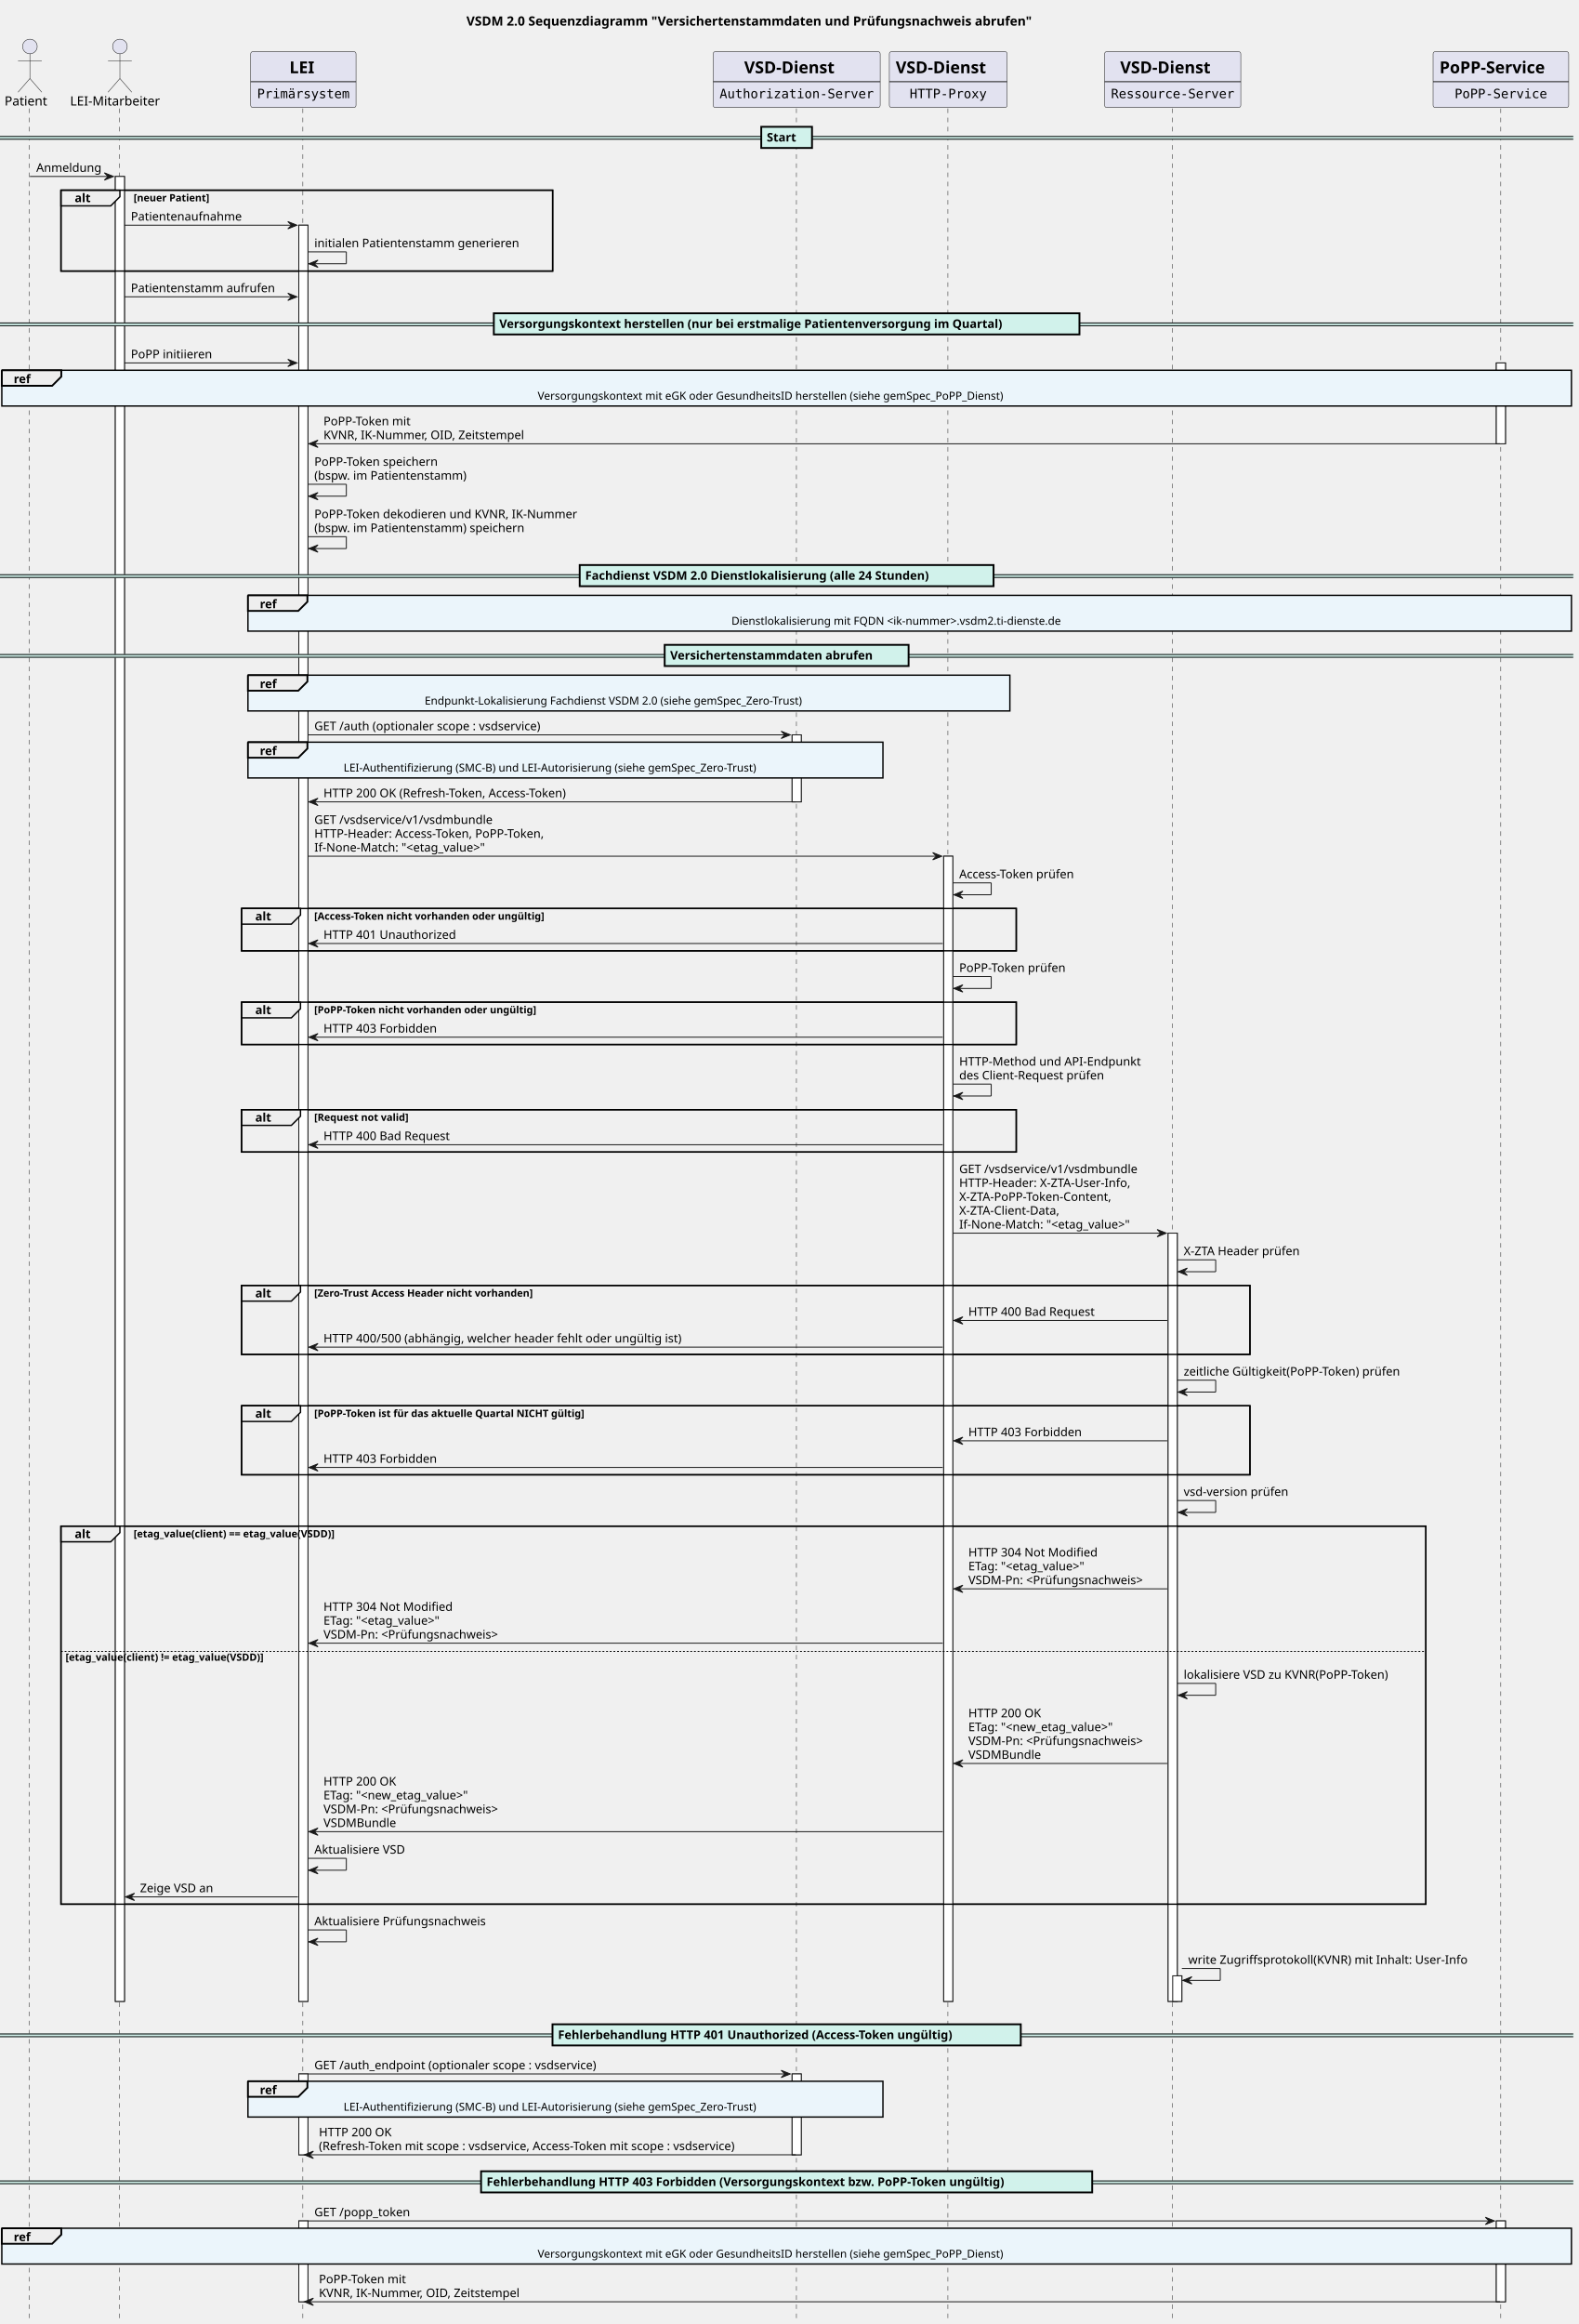
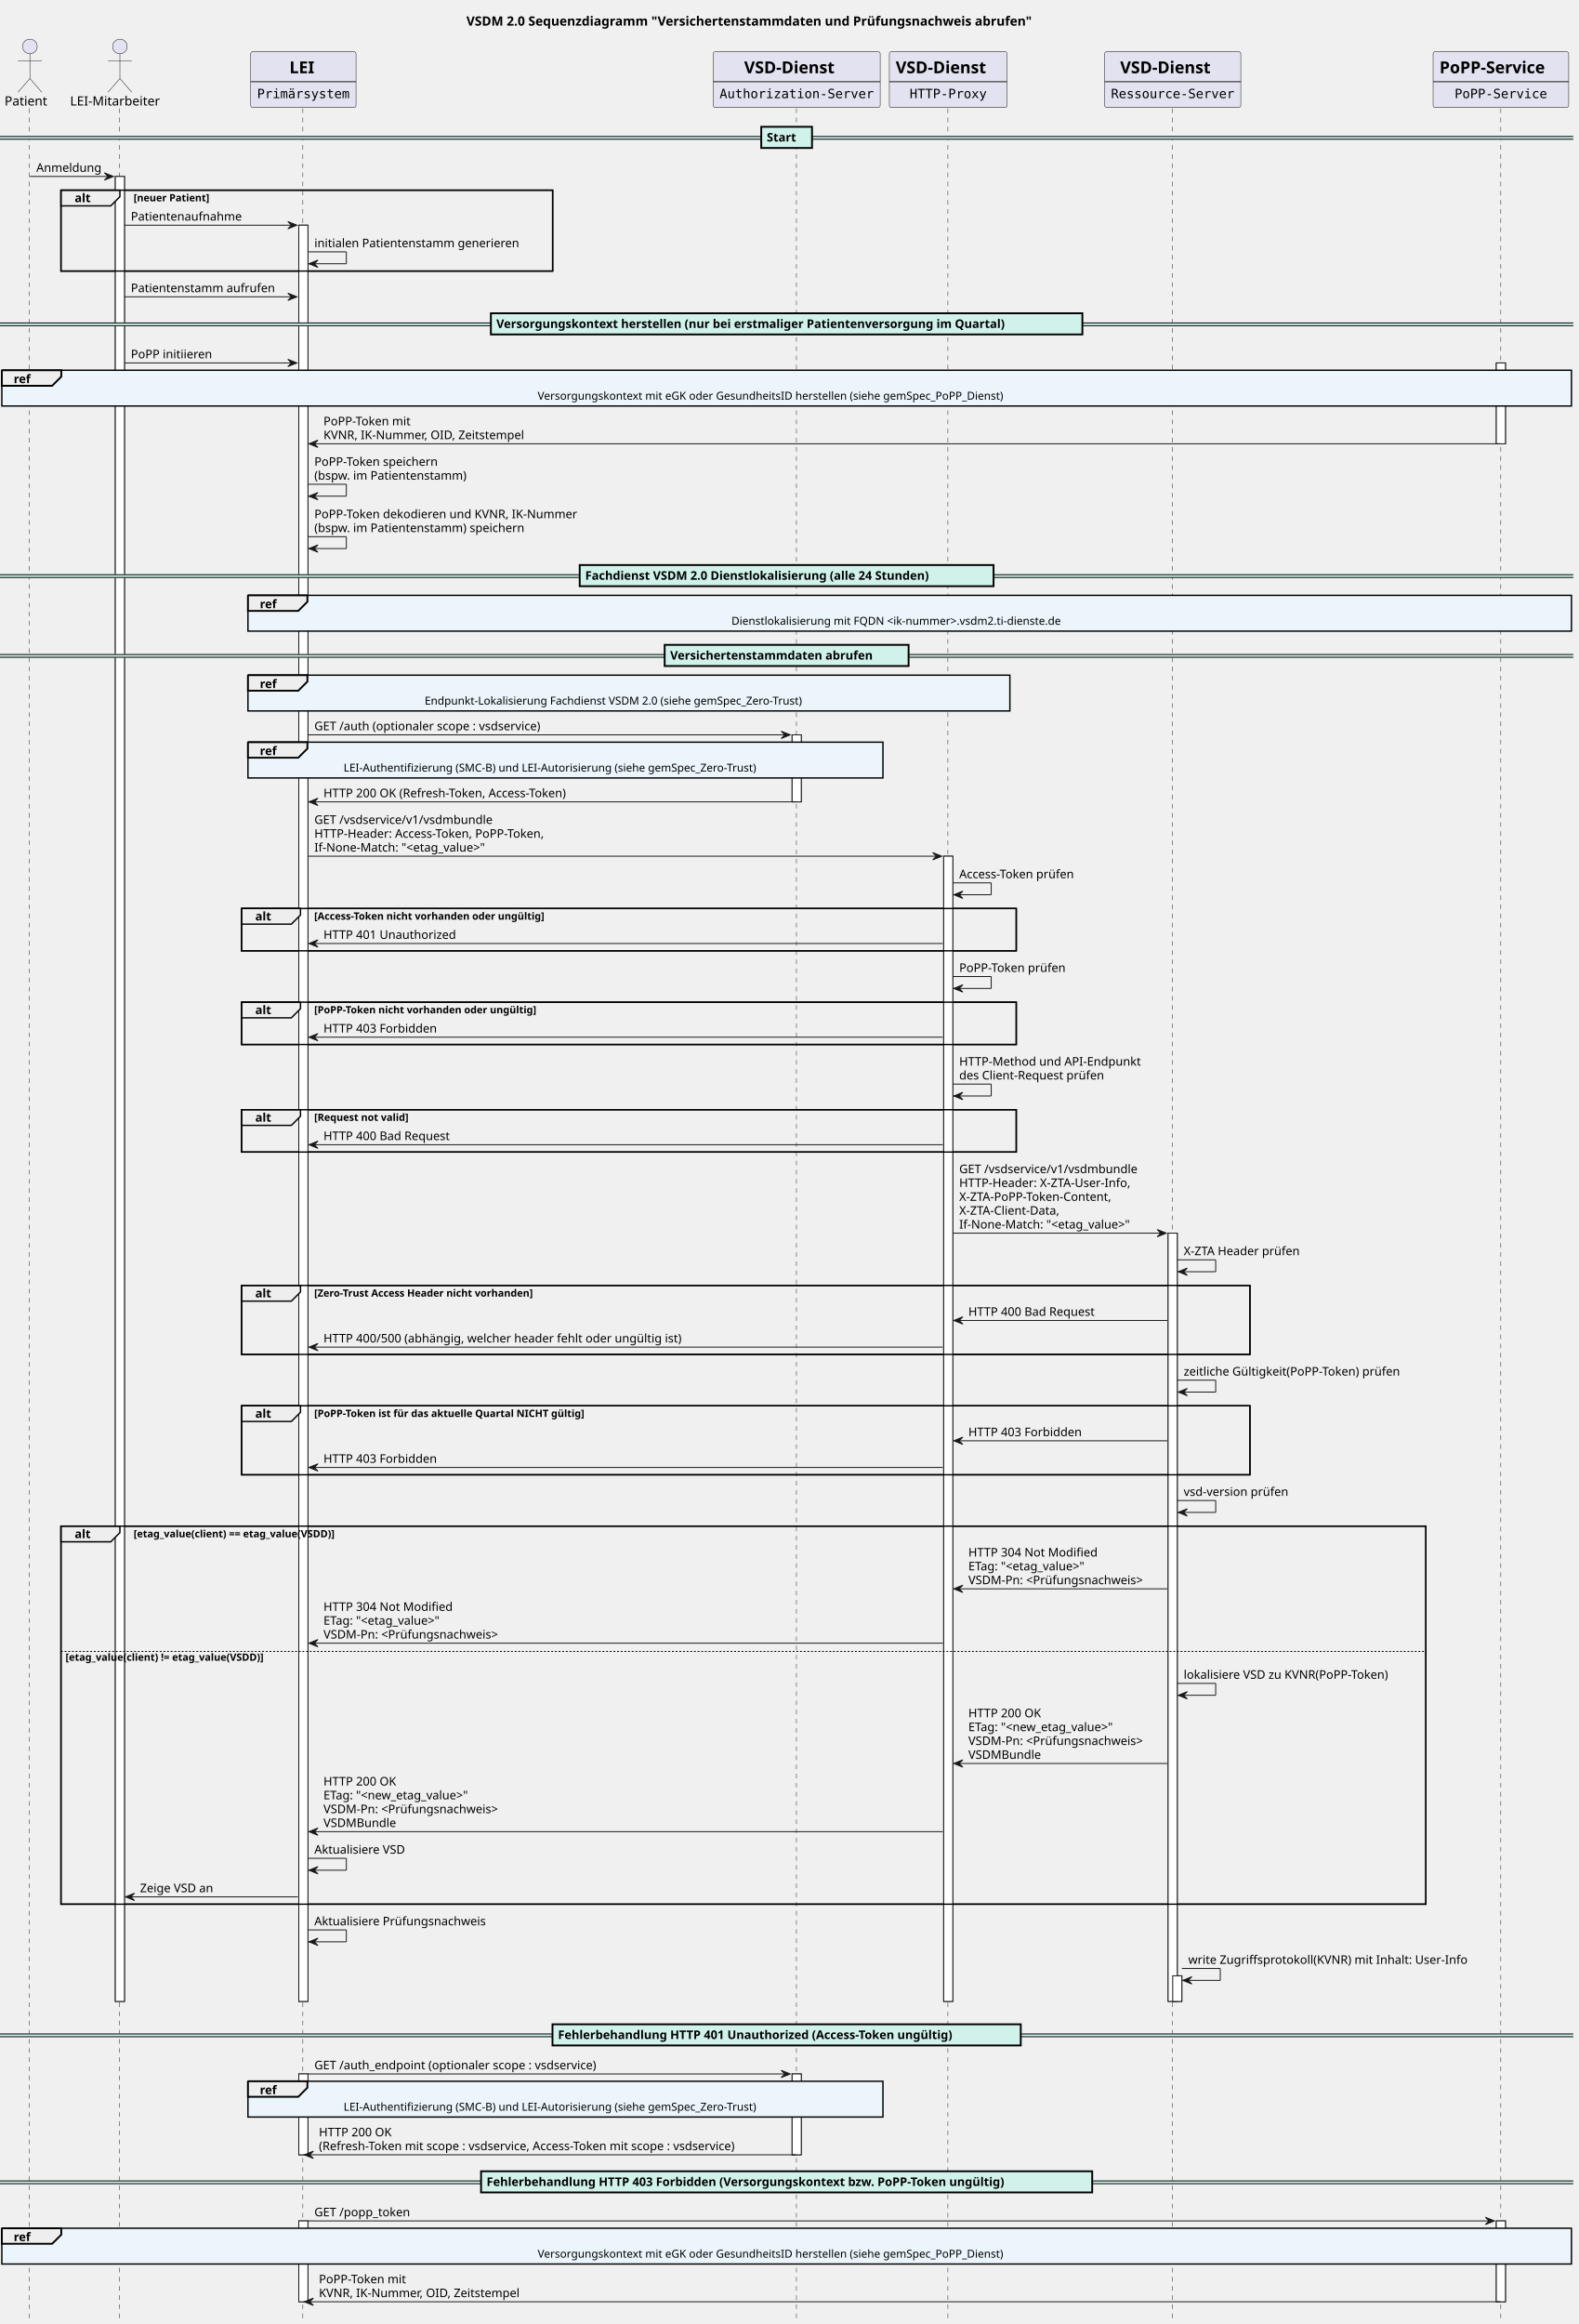
<svg xmlns="http://www.w3.org/2000/svg" contentStyleType="text/css" height="2540px" preserveAspectRatio="none" style="width:1726px;height:2540px;background:#FFFFFF;" version="1.1" viewBox="0 0 1726 2540" width="1726px" zoomAndPan="magnify">
  <defs />
  <g>
    <text fill="#000000" font-family="sans-serif" font-size="14" font-weight="bold" lengthAdjust="spacing" textLength="699.152" x="509.883" y="27.995">VSDM 2.0 Sequenzdiagramm "Versichertenstammdaten und Prüfungsnachweis abrufen"</text>
    <rect fill="#FFFFFF" height="1994.578" style="stroke:#181818;stroke-width:1.0;" width="10" x="126.076" y="192.859" />
    <rect fill="#FFFFFF" height="1941.312" style="stroke:#181818;stroke-width:1.0;" width="10" x="326.639" y="246.125" />
    <rect fill="#FFFFFF" height="88.367" style="stroke:#181818;stroke-width:1.0;" width="10" x="326.639" y="2266.703" />
    <rect fill="#FFFFFF" height="88.367" style="stroke:#181818;stroke-width:1.0;" width="10" x="326.639" y="2427.336" />
    <rect fill="#FFFFFF" height="73.234" style="stroke:#181818;stroke-width:1.0;" width="10" x="865.957" y="803.156" />
    <rect fill="#FFFFFF" height="88.367" style="stroke:#181818;stroke-width:1.0;" width="10" x="865.957" y="2266.703" />
    <rect fill="#FFFFFF" height="1251.648" style="stroke:#181818;stroke-width:1.0;" width="10" x="1031.623" y="935.789" />
    <rect fill="#FFFFFF" height="839.656" style="stroke:#181818;stroke-width:1.0;" width="10" x="1277.013" y="1347.781" />
    <rect fill="#FFFFFF" height="28" style="stroke:#181818;stroke-width:1.0;" width="10" x="1282.013" y="2159.438" />
    <rect fill="#FFFFFF" height="88.367" style="stroke:#181818;stroke-width:1.0;" width="10" x="1635.797" y="396.656" />
    <rect fill="#FFFFFF" height="88.367" style="stroke:#181818;stroke-width:1.0;" width="10" x="1635.797" y="2427.336" />
    <rect fill="none" height="88.398" style="stroke:#000000;stroke-width:1.5;" width="537.522" x="66.643" y="207.859" />
    <rect fill="none" height="46.266" style="stroke:#000000;stroke-width:1.5;" width="846.936" x="264.066" y="992.922" />
    <rect fill="none" height="46.266" style="stroke:#000000;stroke-width:1.5;" width="846.936" x="264.066" y="1095.32" />
    <rect fill="none" height="46.266" style="stroke:#000000;stroke-width:1.5;" width="846.936" x="264.066" y="1212.852" />
    <rect fill="none" height="75.398" style="stroke:#000000;stroke-width:1.5;" width="1102.376" x="264.066" y="1404.914" />
    <rect fill="none" height="75.398" style="stroke:#000000;stroke-width:1.5;" width="1102.376" x="264.066" y="1536.445" />
    <rect fill="none" height="413.195" style="stroke:#000000;stroke-width:1.5;" width="1492.136" x="66.643" y="1667.977" />
    <line style="stroke:#181818;stroke-width:0.5;stroke-dasharray:5.0,5.0;" x1="32" x2="32" y1="118.594" y2="2533.703" />
    <line style="stroke:#181818;stroke-width:0.5;stroke-dasharray:5.0,5.0;" x1="130.643" x2="130.643" y1="118.594" y2="2533.703" />
    <line style="stroke:#181818;stroke-width:0.5;stroke-dasharray:5.0,5.0;" x1="331.066" x2="331.066" y1="118.594" y2="2533.703" />
    <line style="stroke:#181818;stroke-width:0.5;stroke-dasharray:5.0,5.0;" x1="870.669" x2="870.669" y1="118.594" y2="2533.703" />
    <line style="stroke:#181818;stroke-width:0.5;stroke-dasharray:5.0,5.0;" x1="1036.244" x2="1036.244" y1="118.594" y2="2533.703" />
    <line style="stroke:#181818;stroke-width:0.5;stroke-dasharray:5.0,5.0;" x1="1281.583" x2="1281.583" y1="118.594" y2="2533.703" />
    <line style="stroke:#181818;stroke-width:0.5;stroke-dasharray:5.0,5.0;" x1="1640.675" x2="1640.675" y1="118.594" y2="2533.703" />
    <text fill="#000000" font-family="sans-serif" font-size="14" lengthAdjust="spacing" textLength="49.376" x="5" y="115.292">Patient</text>
    <ellipse cx="32.688" cy="50.797" fill="#E2E2F0" rx="8" ry="8" style="stroke:#181818;stroke-width:0.5;" />
    <path d="M32.688,58.797 L32.688,85.797 M19.688,66.797 L45.688,66.797 M32.688,85.797 L19.688,100.797 M32.688,85.797 L45.688,100.797 " fill="none" style="stroke:#181818;stroke-width:0.5;" />
    <text fill="#000000" font-family="sans-serif" font-size="14" lengthAdjust="spacing" textLength="102.867" x="76.643" y="115.292">LEI-Mitarbeiter</text>
    <ellipse cx="131.076" cy="50.797" fill="#E2E2F0" rx="8" ry="8" style="stroke:#181818;stroke-width:0.5;" />
    <path d="M131.076,58.797 L131.076,85.797 M118.076,66.797 L144.076,66.797 M131.076,85.797 L118.076,100.797 M131.076,85.797 L144.076,100.797 " fill="none" style="stroke:#181818;stroke-width:0.5;" />
    <rect fill="#E2E2F0" height="61.25" rx="2.5" ry="2.5" style="stroke:#181818;stroke-width:0.5;" width="115.144" x="274.066" y="56.344" />
    <text fill="#000000" font-family="sans-serif" font-size="18" font-weight="bold" lengthAdjust="spacing" textLength="30.463" x="316.407" y="80.052">LEI</text>
    <line style="stroke:#181818;stroke-width:1.0;" x1="274.066" x2="389.211" y1="89.297" y2="89.297" />
    <text fill="#000000" font-family="monospace" font-size="14" lengthAdjust="spacing" textLength="101.144" x="281.066" y="107.292">Primärsystem</text>
    <rect fill="#E2E2F0" height="61.25" rx="2.5" ry="2.5" style="stroke:#181818;stroke-width:0.5;" width="182.574" x="779.669" y="56.344" />
    <text fill="#000000" font-family="sans-serif" font-size="18" font-weight="bold" lengthAdjust="spacing" textLength="114.759" x="813.577" y="80.052">VSD-Dienst</text>
    <line style="stroke:#181818;stroke-width:1.0;" x1="779.669" x2="962.244" y1="89.297" y2="89.297" />
    <text fill="#000000" font-family="monospace" font-size="14" lengthAdjust="spacing" textLength="168.574" x="786.669" y="107.292">Authorization-Server</text>
    <rect fill="#E2E2F0" height="61.25" rx="2.5" ry="2.5" style="stroke:#181818;stroke-width:0.5;" width="128.759" x="972.244" y="56.344" />
    <text fill="#000000" font-family="sans-serif" font-size="18" font-weight="bold" lengthAdjust="spacing" textLength="114.759" x="979.244" y="80.052">VSD-Dienst</text>
    <line style="stroke:#181818;stroke-width:1.0;" x1="972.244" x2="1101.002" y1="89.297" y2="89.297" />
    <text fill="#000000" font-family="monospace" font-size="14" lengthAdjust="spacing" textLength="84.287" x="994.48" y="107.292">HTTP-Proxy</text>
    <rect fill="#E2E2F0" height="61.25" rx="2.5" ry="2.5" style="stroke:#181818;stroke-width:0.5;" width="148.859" x="1207.583" y="56.344" />
    <text fill="#000000" font-family="sans-serif" font-size="18" font-weight="bold" lengthAdjust="spacing" textLength="114.759" x="1224.633" y="80.052">VSD-Dienst</text>
    <line style="stroke:#181818;stroke-width:1.0;" x1="1207.583" x2="1356.442" y1="89.297" y2="89.297" />
    <text fill="#000000" font-family="monospace" font-size="14" lengthAdjust="spacing" textLength="134.859" x="1214.583" y="107.292">Ressource-Server</text>
    <rect fill="#E2E2F0" height="61.25" rx="2.5" ry="2.5" style="stroke:#181818;stroke-width:0.5;" width="148.244" x="1566.675" y="56.344" />
    <text fill="#000000" font-family="sans-serif" font-size="18" font-weight="bold" lengthAdjust="spacing" textLength="134.244" x="1573.675" y="80.052">PoPP-Service</text>
    <line style="stroke:#181818;stroke-width:1.0;" x1="1566.675" x2="1714.919" y1="89.297" y2="89.297" />
    <text fill="#000000" font-family="monospace" font-size="14" lengthAdjust="spacing" textLength="101.144" x="1590.225" y="107.292">PoPP-Service</text>
    <rect fill="#FFFFFF" height="1994.578" style="stroke:#181818;stroke-width:1.0;" width="10" x="126.076" y="192.859" />
    <rect fill="#FFFFFF" height="1941.312" style="stroke:#181818;stroke-width:1.0;" width="10" x="326.639" y="246.125" />
    <rect fill="#FFFFFF" height="88.367" style="stroke:#181818;stroke-width:1.0;" width="10" x="326.639" y="2266.703" />
    <rect fill="#FFFFFF" height="88.367" style="stroke:#181818;stroke-width:1.0;" width="10" x="326.639" y="2427.336" />
    <rect fill="#FFFFFF" height="73.234" style="stroke:#181818;stroke-width:1.0;" width="10" x="865.957" y="803.156" />
    <rect fill="#FFFFFF" height="88.367" style="stroke:#181818;stroke-width:1.0;" width="10" x="865.957" y="2266.703" />
    <rect fill="#FFFFFF" height="1251.648" style="stroke:#181818;stroke-width:1.0;" width="10" x="1031.623" y="935.789" />
    <rect fill="#FFFFFF" height="839.656" style="stroke:#181818;stroke-width:1.0;" width="10" x="1277.013" y="1347.781" />
    <rect fill="#FFFFFF" height="28" style="stroke:#181818;stroke-width:1.0;" width="10" x="1282.013" y="2159.438" />
    <rect fill="#FFFFFF" height="88.367" style="stroke:#181818;stroke-width:1.0;" width="10" x="1635.797" y="396.656" />
    <rect fill="#FFFFFF" height="88.367" style="stroke:#181818;stroke-width:1.0;" width="10" x="1635.797" y="2427.336" />
    <rect fill="#D1F2EB" height="3" style="stroke:#D1F2EB;stroke-width:1.0;" width="1719.919" x="0" y="149.16" />
    <line style="stroke:#000000;stroke-width:1.0;" x1="0" x2="1719.919" y1="149.16" y2="149.16" />
    <line style="stroke:#000000;stroke-width:1.0;" x1="0" x2="1719.919" y1="152.16" y2="152.16" />
    <rect fill="#D1F2EB" height="23.133" style="stroke:#000000;stroke-width:2.0;" width="55.501" x="832.209" y="138.594" />
    <text fill="#000000" font-family="sans-serif" font-size="13" font-weight="bold" lengthAdjust="spacing" textLength="36.975" x="838.209" y="154.661">Start</text>
    <polygon fill="#181818" points="114.076,188.859,124.076,192.859,114.076,196.859,118.076,192.859" style="stroke:#181818;stroke-width:1.0;" />
    <line style="stroke:#181818;stroke-width:1.0;" x1="32.688" x2="120.076" y1="192.859" y2="192.859" />
    <text fill="#000000" font-family="sans-serif" font-size="13" lengthAdjust="spacing" textLength="74.388" x="39.688" y="187.793">Anmeldung</text>
    <path d="M66.643,207.859 L131.085,207.859 L131.085,214.992 L121.085,224.992 L66.643,224.992 L66.643,207.859 " fill="#EEEEEE" style="stroke:#000000;stroke-width:1.5;" />
    <rect fill="none" height="88.398" style="stroke:#000000;stroke-width:1.5;" width="537.522" x="66.643" y="207.859" />
    <text fill="#000000" font-family="sans-serif" font-size="13" font-weight="bold" lengthAdjust="spacing" textLength="19.443" x="81.643" y="220.926">alt</text>
    <text fill="#000000" font-family="sans-serif" font-size="11" font-weight="bold" lengthAdjust="spacing" textLength="94.956" x="146.085" y="220.07">[neuer Patient]</text>
    <polygon fill="#181818" points="314.639,242.125,324.639,246.125,314.639,250.125,318.639,246.125" style="stroke:#181818;stroke-width:1.0;" />
    <line style="stroke:#181818;stroke-width:1.0;" x1="136.076" x2="320.639" y1="246.125" y2="246.125" />
    <text fill="#000000" font-family="sans-serif" font-size="13" lengthAdjust="spacing" textLength="127.975" x="143.076" y="241.059">Patientenaufnahme</text>
    <line style="stroke:#181818;stroke-width:1.0;" x1="336.639" x2="378.639" y1="275.258" y2="275.258" />
    <line style="stroke:#181818;stroke-width:1.0;" x1="378.639" x2="378.639" y1="275.258" y2="288.258" />
    <line style="stroke:#181818;stroke-width:1.0;" x1="337.639" x2="378.639" y1="288.258" y2="288.258" />
    <polygon fill="#181818" points="347.639,284.258,337.639,288.258,347.639,292.258,343.639,288.258" style="stroke:#181818;stroke-width:1.0;" />
    <text fill="#000000" font-family="sans-serif" font-size="13" lengthAdjust="spacing" textLength="238.526" x="343.639" y="270.192">initialen Patientenstamm generieren</text>
    <polygon fill="#181818" points="314.639,320.391,324.639,324.391,314.639,328.391,318.639,324.391" style="stroke:#181818;stroke-width:1.0;" />
    <line style="stroke:#181818;stroke-width:1.0;" x1="136.076" x2="320.639" y1="324.391" y2="324.391" />
    <text fill="#000000" font-family="sans-serif" font-size="13" lengthAdjust="spacing" textLength="166.562" x="143.076" y="319.325">Patientenstamm aufrufen</text>
    <rect fill="#D1F2EB" height="3" style="stroke:#D1F2EB;stroke-width:1.0;" width="1719.919" x="0" y="352.957" />
    <line style="stroke:#000000;stroke-width:1.0;" x1="0" x2="1719.919" y1="352.957" y2="352.957" />
    <line style="stroke:#000000;stroke-width:1.0;" x1="0" x2="1719.919" y1="355.957" y2="355.957" />
-     <rect fill="#D1F2EB" height="23.133" style="stroke:#000000;stroke-width:2.0;" width="640.215" x="539.852" y="342.391" />
-     <text fill="#000000" font-family="sans-serif" font-size="13" font-weight="bold" lengthAdjust="spacing" textLength="621.689" x="545.852" y="358.457">Versorgungskontext herstellen (nur bei erstmalige Patientenversorgung im Quartal)</text>
+     <rect fill="#D1F2EB" height="23.133" style="stroke:#000000;stroke-width:2.0;" width="646.626" x="536.646" y="342.391" />
+     <text fill="#000000" font-family="sans-serif" font-size="13" font-weight="bold" lengthAdjust="spacing" textLength="628.101" x="542.646" y="358.457">Versorgungskontext herstellen (nur bei erstmaliger Patientenversorgung im Quartal)</text>
    <polygon fill="#181818" points="314.639,392.656,324.639,396.656,314.639,400.656,318.639,396.656" style="stroke:#181818;stroke-width:1.0;" />
    <line style="stroke:#181818;stroke-width:1.0;" x1="136.076" x2="320.639" y1="396.656" y2="396.656" />
    <text fill="#000000" font-family="sans-serif" font-size="13" lengthAdjust="spacing" textLength="92.968" x="143.076" y="391.59">PoPP initiieren</text>
    <rect fill="#EBF5FB" height="39.102" style="stroke:#000000;stroke-width:1.5;" width="1715.919" x="2" y="404.656" />
    <path d="M2,404.656 L67,404.656 L67,411.656 L57,421.656 L2,421.656 L2,404.656 " fill="#EEEEEE" style="stroke:#000000;stroke-width:2.0;" />
    <text fill="#000000" font-family="sans-serif" font-size="13" font-weight="bold" lengthAdjust="spacing" textLength="20.884" x="15" y="418.723">ref</text>
    <text fill="#000000" font-family="sans-serif" font-size="12" lengthAdjust="spacing" textLength="544.33" x="587.794" y="436.795">Versorgungskontext mit eGK oder GesundheitsID herstellen (siehe gemSpec_PoPP_Dienst)</text>
    <polygon fill="#181818" points="347.639,481.023,337.639,485.023,347.639,489.023,343.639,485.023" style="stroke:#181818;stroke-width:1.0;" />
    <line style="stroke:#181818;stroke-width:1.0;" x1="341.639" x2="1639.797" y1="485.023" y2="485.023" />
    <text fill="#000000" font-family="sans-serif" font-size="13" lengthAdjust="spacing" textLength="101.328" x="353.639" y="464.825">PoPP-Token mit</text>
    <text fill="#000000" font-family="sans-serif" font-size="13" lengthAdjust="spacing" textLength="236.736" x="353.639" y="479.957">KVNR, IK-Nummer, OID, Zeitstempel</text>
    <line style="stroke:#181818;stroke-width:1.0;" x1="336.639" x2="378.639" y1="529.289" y2="529.289" />
    <line style="stroke:#181818;stroke-width:1.0;" x1="378.639" x2="378.639" y1="529.289" y2="542.289" />
    <line style="stroke:#181818;stroke-width:1.0;" x1="337.639" x2="378.639" y1="542.289" y2="542.289" />
    <polygon fill="#181818" points="347.639,538.289,337.639,542.289,347.639,546.289,343.639,542.289" style="stroke:#181818;stroke-width:1.0;" />
    <text fill="#000000" font-family="sans-serif" font-size="13" lengthAdjust="spacing" textLength="143.559" x="343.639" y="509.09">PoPP-Token speichern</text>
    <text fill="#000000" font-family="sans-serif" font-size="13" lengthAdjust="spacing" textLength="179.975" x="343.639" y="524.223">(bspw. im Patientenstamm)</text>
    <line style="stroke:#181818;stroke-width:1.0;" x1="336.639" x2="378.639" y1="586.555" y2="586.555" />
    <line style="stroke:#181818;stroke-width:1.0;" x1="378.639" x2="378.639" y1="586.555" y2="599.555" />
    <line style="stroke:#181818;stroke-width:1.0;" x1="337.639" x2="378.639" y1="599.555" y2="599.555" />
    <polygon fill="#181818" points="347.639,595.555,337.639,599.555,347.639,603.555,343.639,599.555" style="stroke:#181818;stroke-width:1.0;" />
    <text fill="#000000" font-family="sans-serif" font-size="13" lengthAdjust="spacing" textLength="304.25" x="343.639" y="566.356">PoPP-Token dekodieren und KVNR, IK-Nummer</text>
    <text fill="#000000" font-family="sans-serif" font-size="13" lengthAdjust="spacing" textLength="247.711" x="343.639" y="581.489">(bspw. im Patientenstamm) speichern</text>
    <rect fill="#D1F2EB" height="3" style="stroke:#D1F2EB;stroke-width:1.0;" width="1719.919" x="0" y="628.121" />
    <line style="stroke:#000000;stroke-width:1.0;" x1="0" x2="1719.919" y1="628.121" y2="628.121" />
    <line style="stroke:#000000;stroke-width:1.0;" x1="0" x2="1719.919" y1="631.121" y2="631.121" />
    <rect fill="#D1F2EB" height="23.133" style="stroke:#000000;stroke-width:2.0;" width="452.426" x="633.746" y="617.555" />
    <text fill="#000000" font-family="sans-serif" font-size="13" font-weight="bold" lengthAdjust="spacing" textLength="433.9" x="639.746" y="633.622">Fachdienst VSDM 2.0 Dienstlokalisierung (alle 24 Stunden)</text>
    <rect fill="#EBF5FB" height="39.102" style="stroke:#000000;stroke-width:1.5;" width="1446.852" x="271.066" y="650.688" />
    <path d="M271.066,650.688 L336.066,650.688 L336.066,657.688 L326.066,667.688 L271.066,667.688 L271.066,650.688 " fill="#EEEEEE" style="stroke:#000000;stroke-width:2.0;" />
    <text fill="#000000" font-family="sans-serif" font-size="13" font-weight="bold" lengthAdjust="spacing" textLength="20.884" x="284.066" y="664.754">ref</text>
    <text fill="#000000" font-family="sans-serif" font-size="12" lengthAdjust="spacing" textLength="389.648" x="799.668" y="682.826">Dienstlokalisierung mit FQDN &lt;ik-nummer&gt;.vsdm2.ti-dienste.de</text>
    <rect fill="#D1F2EB" height="3" style="stroke:#D1F2EB;stroke-width:1.0;" width="1719.919" x="0" y="715.356" />
    <line style="stroke:#000000;stroke-width:1.0;" x1="0" x2="1719.919" y1="715.356" y2="715.356" />
    <line style="stroke:#000000;stroke-width:1.0;" x1="0" x2="1719.919" y1="718.356" y2="718.356" />
    <rect fill="#D1F2EB" height="23.133" style="stroke:#000000;stroke-width:2.0;" width="266.662" x="726.628" y="704.789" />
    <text fill="#000000" font-family="sans-serif" font-size="13" font-weight="bold" lengthAdjust="spacing" textLength="248.136" x="732.628" y="720.856">Versichertenstammdaten abrufen</text>
    <rect fill="#EBF5FB" height="39.102" style="stroke:#000000;stroke-width:1.5;" width="832.936" x="271.066" y="737.922" />
    <path d="M271.066,737.922 L336.066,737.922 L336.066,744.922 L326.066,754.922 L271.066,754.922 L271.066,737.922 " fill="#EEEEEE" style="stroke:#000000;stroke-width:2.0;" />
    <text fill="#000000" font-family="sans-serif" font-size="13" font-weight="bold" lengthAdjust="spacing" textLength="20.884" x="284.066" y="751.989">ref</text>
    <text fill="#000000" font-family="sans-serif" font-size="12" lengthAdjust="spacing" textLength="446.537" x="464.266" y="770.061">Endpunkt-Lokalisierung Fachdienst VSDM 2.0 (siehe gemSpec_Zero-Trust)</text>
    <polygon fill="#181818" points="853.957,799.156,863.957,803.156,853.957,807.156,857.957,803.156" style="stroke:#181818;stroke-width:1.0;" />
    <line style="stroke:#181818;stroke-width:1.0;" x1="336.639" x2="859.957" y1="803.156" y2="803.156" />
    <text fill="#000000" font-family="sans-serif" font-size="13" lengthAdjust="spacing" textLength="268.772" x="343.639" y="798.09">GET /auth (optionaler scope : vsdservice)</text>
    <rect fill="#EBF5FB" height="39.102" style="stroke:#000000;stroke-width:1.5;" width="694.177" x="271.066" y="811.156" />
    <path d="M271.066,811.156 L336.066,811.156 L336.066,818.156 L326.066,828.156 L271.066,828.156 L271.066,811.156 " fill="#EEEEEE" style="stroke:#000000;stroke-width:2.0;" />
    <text fill="#000000" font-family="sans-serif" font-size="13" font-weight="bold" lengthAdjust="spacing" textLength="20.884" x="284.066" y="825.223">ref</text>
    <text fill="#000000" font-family="sans-serif" font-size="12" lengthAdjust="spacing" textLength="485.057" x="375.627" y="843.295">LEI-Authentifizierung (SMC-B) und LEI-Autorisierung (siehe gemSpec_Zero-Trust)</text>
    <polygon fill="#181818" points="347.639,872.391,337.639,876.391,347.639,880.391,343.639,876.391" style="stroke:#181818;stroke-width:1.0;" />
    <line style="stroke:#181818;stroke-width:1.0;" x1="341.639" x2="869.957" y1="876.391" y2="876.391" />
    <text fill="#000000" font-family="sans-serif" font-size="13" lengthAdjust="spacing" textLength="291.269" x="353.639" y="871.325">HTTP 200 OK (Refresh-Token, Access-Token)</text>
    <polygon fill="#181818" points="1019.623,931.789,1029.623,935.789,1019.623,939.789,1023.623,935.789" style="stroke:#181818;stroke-width:1.0;" />
    <line style="stroke:#181818;stroke-width:1.0;" x1="336.639" x2="1025.623" y1="935.789" y2="935.789" />
    <text fill="#000000" font-family="sans-serif" font-size="13" lengthAdjust="spacing" textLength="208.724" x="343.639" y="900.457">GET /vsdservice/v1/vsdmbundle</text>
    <text fill="#000000" font-family="sans-serif" font-size="13" lengthAdjust="spacing" textLength="271.337" x="343.639" y="915.59">HTTP-Header: Access-Token, PoPP-Token,</text>
    <text fill="#000000" font-family="sans-serif" font-size="13" lengthAdjust="spacing" textLength="204.953" x="343.639" y="930.723">If-None-Match: "&lt;etag_value&gt;"</text>
    <line style="stroke:#181818;stroke-width:1.0;" x1="1041.623" x2="1083.623" y1="964.922" y2="964.922" />
    <line style="stroke:#181818;stroke-width:1.0;" x1="1083.623" x2="1083.623" y1="964.922" y2="977.922" />
    <line style="stroke:#181818;stroke-width:1.0;" x1="1042.623" x2="1083.623" y1="977.922" y2="977.922" />
    <polygon fill="#181818" points="1052.623,973.922,1042.623,977.922,1052.623,981.922,1048.623,977.922" style="stroke:#181818;stroke-width:1.0;" />
    <text fill="#000000" font-family="sans-serif" font-size="13" lengthAdjust="spacing" textLength="135.865" x="1048.623" y="959.856">Access-Token prüfen</text>
    <path d="M264.066,992.922 L328.509,992.922 L328.509,1000.055 L318.509,1010.055 L264.066,1010.055 L264.066,992.922 " fill="#EEEEEE" style="stroke:#000000;stroke-width:1.5;" />
    <rect fill="none" height="46.266" style="stroke:#000000;stroke-width:1.5;" width="846.936" x="264.066" y="992.922" />
    <text fill="#000000" font-family="sans-serif" font-size="13" font-weight="bold" lengthAdjust="spacing" textLength="19.443" x="279.066" y="1005.989">alt</text>
    <text fill="#000000" font-family="sans-serif" font-size="11" font-weight="bold" lengthAdjust="spacing" textLength="287.687" x="343.509" y="1005.132">[Access-Token nicht vorhanden oder ungültig]</text>
    <polygon fill="#181818" points="347.639,1027.188,337.639,1031.188,347.639,1035.188,343.639,1031.188" style="stroke:#181818;stroke-width:1.0;" />
    <line style="stroke:#181818;stroke-width:1.0;" x1="341.639" x2="1030.623" y1="1031.188" y2="1031.188" />
    <text fill="#000000" font-family="sans-serif" font-size="13" lengthAdjust="spacing" textLength="153.855" x="353.639" y="1026.122">HTTP 401 Unauthorized</text>
    <line style="stroke:#181818;stroke-width:1.0;" x1="1041.623" x2="1083.623" y1="1067.32" y2="1067.32" />
    <line style="stroke:#181818;stroke-width:1.0;" x1="1083.623" x2="1083.623" y1="1067.32" y2="1080.32" />
    <line style="stroke:#181818;stroke-width:1.0;" x1="1042.623" x2="1083.623" y1="1080.32" y2="1080.32" />
    <polygon fill="#181818" points="1052.623,1076.32,1042.623,1080.32,1052.623,1084.32,1048.623,1080.32" style="stroke:#181818;stroke-width:1.0;" />
    <text fill="#000000" font-family="sans-serif" font-size="13" lengthAdjust="spacing" textLength="122.605" x="1048.623" y="1062.254">PoPP-Token prüfen</text>
    <path d="M264.066,1095.32 L328.509,1095.32 L328.509,1102.453 L318.509,1112.453 L264.066,1112.453 L264.066,1095.32 " fill="#EEEEEE" style="stroke:#000000;stroke-width:1.5;" />
    <rect fill="none" height="46.266" style="stroke:#000000;stroke-width:1.5;" width="846.936" x="264.066" y="1095.32" />
    <text fill="#000000" font-family="sans-serif" font-size="13" font-weight="bold" lengthAdjust="spacing" textLength="19.443" x="279.066" y="1108.387">alt</text>
    <text fill="#000000" font-family="sans-serif" font-size="11" font-weight="bold" lengthAdjust="spacing" textLength="277.32" x="343.509" y="1107.531">[PoPP-Token nicht vorhanden oder ungültig]</text>
    <polygon fill="#181818" points="347.639,1129.586,337.639,1133.586,347.639,1137.586,343.639,1133.586" style="stroke:#181818;stroke-width:1.0;" />
    <line style="stroke:#181818;stroke-width:1.0;" x1="341.639" x2="1030.623" y1="1133.586" y2="1133.586" />
    <text fill="#000000" font-family="sans-serif" font-size="13" lengthAdjust="spacing" textLength="131.955" x="353.639" y="1128.52">HTTP 403 Forbidden</text>
    <line style="stroke:#181818;stroke-width:1.0;" x1="1041.623" x2="1083.623" y1="1184.852" y2="1184.852" />
    <line style="stroke:#181818;stroke-width:1.0;" x1="1083.623" x2="1083.623" y1="1184.852" y2="1197.852" />
    <line style="stroke:#181818;stroke-width:1.0;" x1="1042.623" x2="1083.623" y1="1197.852" y2="1197.852" />
    <polygon fill="#181818" points="1052.623,1193.852,1042.623,1197.852,1052.623,1201.852,1048.623,1197.852" style="stroke:#181818;stroke-width:1.0;" />
    <text fill="#000000" font-family="sans-serif" font-size="13" lengthAdjust="spacing" textLength="207.257" x="1048.623" y="1164.653">HTTP-Method und API-Endpunkt</text>
    <text fill="#000000" font-family="sans-serif" font-size="13" lengthAdjust="spacing" textLength="169.654" x="1048.623" y="1179.786">des Client-Request prüfen</text>
    <path d="M264.066,1212.852 L328.509,1212.852 L328.509,1219.984 L318.509,1229.984 L264.066,1229.984 L264.066,1212.852 " fill="#EEEEEE" style="stroke:#000000;stroke-width:1.5;" />
    <rect fill="none" height="46.266" style="stroke:#000000;stroke-width:1.5;" width="846.936" x="264.066" y="1212.852" />
    <text fill="#000000" font-family="sans-serif" font-size="13" font-weight="bold" lengthAdjust="spacing" textLength="19.443" x="279.066" y="1225.918">alt</text>
    <text fill="#000000" font-family="sans-serif" font-size="11" font-weight="bold" lengthAdjust="spacing" textLength="119.27" x="343.509" y="1225.062">[Request not valid]</text>
    <polygon fill="#181818" points="347.639,1247.117,337.639,1251.117,347.639,1255.117,343.639,1251.117" style="stroke:#181818;stroke-width:1.0;" />
    <line style="stroke:#181818;stroke-width:1.0;" x1="341.639" x2="1030.623" y1="1251.117" y2="1251.117" />
    <text fill="#000000" font-family="sans-serif" font-size="13" lengthAdjust="spacing" textLength="149.233" x="353.639" y="1246.051">HTTP 400 Bad Request</text>
    <polygon fill="#181818" points="1265.013,1343.781,1275.013,1347.781,1265.013,1351.781,1269.013,1347.781" style="stroke:#181818;stroke-width:1.0;" />
    <line style="stroke:#181818;stroke-width:1.0;" x1="1041.623" x2="1271.013" y1="1347.781" y2="1347.781" />
    <text fill="#000000" font-family="sans-serif" font-size="13" lengthAdjust="spacing" textLength="208.724" x="1048.623" y="1282.184">GET /vsdservice/v1/vsdmbundle</text>
    <text fill="#000000" font-family="sans-serif" font-size="13" lengthAdjust="spacing" textLength="201.119" x="1048.623" y="1297.317">HTTP-Header: X-ZTA-User-Info,</text>
    <text fill="#000000" font-family="sans-serif" font-size="13" lengthAdjust="spacing" textLength="180.375" x="1048.623" y="1312.45">X-ZTA-PoPP-Token-Content,</text>
    <text fill="#000000" font-family="sans-serif" font-size="13" lengthAdjust="spacing" textLength="121.526" x="1048.623" y="1327.582">X-ZTA-Client-Data,</text>
    <text fill="#000000" font-family="sans-serif" font-size="13" lengthAdjust="spacing" textLength="204.953" x="1048.623" y="1342.715">If-None-Match: "&lt;etag_value&gt;"</text>
    <line style="stroke:#181818;stroke-width:1.0;" x1="1287.013" x2="1329.013" y1="1376.914" y2="1376.914" />
    <line style="stroke:#181818;stroke-width:1.0;" x1="1329.013" x2="1329.013" y1="1376.914" y2="1389.914" />
    <line style="stroke:#181818;stroke-width:1.0;" x1="1288.013" x2="1329.013" y1="1389.914" y2="1389.914" />
    <polygon fill="#181818" points="1298.013,1385.914,1288.013,1389.914,1298.013,1393.914,1294.013,1389.914" style="stroke:#181818;stroke-width:1.0;" />
    <text fill="#000000" font-family="sans-serif" font-size="13" lengthAdjust="spacing" textLength="137.585" x="1294.013" y="1371.848">X-ZTA Header prüfen</text>
    <path d="M264.066,1404.914 L328.509,1404.914 L328.509,1412.047 L318.509,1422.047 L264.066,1422.047 L264.066,1404.914 " fill="#EEEEEE" style="stroke:#000000;stroke-width:1.5;" />
    <rect fill="none" height="75.398" style="stroke:#000000;stroke-width:1.5;" width="1102.376" x="264.066" y="1404.914" />
    <text fill="#000000" font-family="sans-serif" font-size="13" font-weight="bold" lengthAdjust="spacing" textLength="19.443" x="279.066" y="1417.981">alt</text>
    <text fill="#000000" font-family="sans-serif" font-size="11" font-weight="bold" lengthAdjust="spacing" textLength="275.494" x="343.509" y="1417.124">[Zero-Trust Access Header nicht vorhanden]</text>
    <polygon fill="#181818" points="1052.623,1439.18,1042.623,1443.18,1052.623,1447.18,1048.623,1443.18" style="stroke:#181818;stroke-width:1.0;" />
    <line style="stroke:#181818;stroke-width:1.0;" x1="1046.623" x2="1276.013" y1="1443.18" y2="1443.18" />
    <text fill="#000000" font-family="sans-serif" font-size="13" lengthAdjust="spacing" textLength="149.233" x="1058.623" y="1438.114">HTTP 400 Bad Request</text>
    <polygon fill="#181818" points="347.639,1468.312,337.639,1472.312,347.639,1476.312,343.639,1472.312" style="stroke:#181818;stroke-width:1.0;" />
    <line style="stroke:#181818;stroke-width:1.0;" x1="341.639" x2="1030.623" y1="1472.312" y2="1472.312" />
    <text fill="#000000" font-family="sans-serif" font-size="13" lengthAdjust="spacing" textLength="420.481" x="353.639" y="1467.247">HTTP 400/500 (abhängig, welcher header fehlt oder ungültig ist)</text>
    <line style="stroke:#181818;stroke-width:1.0;" x1="1287.013" x2="1329.013" y1="1508.445" y2="1508.445" />
    <line style="stroke:#181818;stroke-width:1.0;" x1="1329.013" x2="1329.013" y1="1508.445" y2="1521.445" />
    <line style="stroke:#181818;stroke-width:1.0;" x1="1288.013" x2="1329.013" y1="1521.445" y2="1521.445" />
    <polygon fill="#181818" points="1298.013,1517.445,1288.013,1521.445,1298.013,1525.445,1294.013,1521.445" style="stroke:#181818;stroke-width:1.0;" />
    <text fill="#000000" font-family="sans-serif" font-size="13" lengthAdjust="spacing" textLength="254.141" x="1294.013" y="1503.379">zeitliche Gültigkeit(PoPP-Token) prüfen</text>
    <path d="M264.066,1536.445 L328.509,1536.445 L328.509,1543.578 L318.509,1553.578 L264.066,1553.578 L264.066,1536.445 " fill="#EEEEEE" style="stroke:#000000;stroke-width:1.5;" />
    <rect fill="none" height="75.398" style="stroke:#000000;stroke-width:1.5;" width="1102.376" x="264.066" y="1536.445" />
    <text fill="#000000" font-family="sans-serif" font-size="13" font-weight="bold" lengthAdjust="spacing" textLength="19.443" x="279.066" y="1549.512">alt</text>
    <text fill="#000000" font-family="sans-serif" font-size="11" font-weight="bold" lengthAdjust="spacing" textLength="337.53" x="343.509" y="1548.656">[PoPP-Token ist für das aktuelle Quartal NICHT gültig]</text>
    <polygon fill="#181818" points="1052.623,1570.711,1042.623,1574.711,1052.623,1578.711,1048.623,1574.711" style="stroke:#181818;stroke-width:1.0;" />
    <line style="stroke:#181818;stroke-width:1.0;" x1="1046.623" x2="1276.013" y1="1574.711" y2="1574.711" />
    <text fill="#000000" font-family="sans-serif" font-size="13" lengthAdjust="spacing" textLength="131.955" x="1058.623" y="1569.645">HTTP 403 Forbidden</text>
    <polygon fill="#181818" points="347.639,1599.844,337.639,1603.844,347.639,1607.844,343.639,1603.844" style="stroke:#181818;stroke-width:1.0;" />
    <line style="stroke:#181818;stroke-width:1.0;" x1="341.639" x2="1030.623" y1="1603.844" y2="1603.844" />
    <text fill="#000000" font-family="sans-serif" font-size="13" lengthAdjust="spacing" textLength="131.955" x="353.639" y="1598.778">HTTP 403 Forbidden</text>
    <line style="stroke:#181818;stroke-width:1.0;" x1="1287.013" x2="1329.013" y1="1639.977" y2="1639.977" />
    <line style="stroke:#181818;stroke-width:1.0;" x1="1329.013" x2="1329.013" y1="1639.977" y2="1652.977" />
    <line style="stroke:#181818;stroke-width:1.0;" x1="1288.013" x2="1329.013" y1="1652.977" y2="1652.977" />
    <polygon fill="#181818" points="1298.013,1648.977,1288.013,1652.977,1298.013,1656.977,1294.013,1652.977" style="stroke:#181818;stroke-width:1.0;" />
    <text fill="#000000" font-family="sans-serif" font-size="13" lengthAdjust="spacing" textLength="121.805" x="1294.013" y="1634.911">vsd-version prüfen</text>
    <path d="M66.643,1667.977 L131.085,1667.977 L131.085,1675.109 L121.085,1685.109 L66.643,1685.109 L66.643,1667.977 " fill="#EEEEEE" style="stroke:#000000;stroke-width:1.5;" />
    <rect fill="none" height="413.195" style="stroke:#000000;stroke-width:1.5;" width="1492.136" x="66.643" y="1667.977" />
    <text fill="#000000" font-family="sans-serif" font-size="13" font-weight="bold" lengthAdjust="spacing" textLength="19.443" x="81.643" y="1681.043">alt</text>
    <text fill="#000000" font-family="sans-serif" font-size="11" font-weight="bold" lengthAdjust="spacing" textLength="259.907" x="146.085" y="1680.187">[etag_value(client) == etag_value(VSDD)]</text>
    <polygon fill="#181818" points="1052.623,1732.508,1042.623,1736.508,1052.623,1740.508,1048.623,1736.508" style="stroke:#181818;stroke-width:1.0;" />
    <line style="stroke:#181818;stroke-width:1.0;" x1="1046.623" x2="1276.013" y1="1736.508" y2="1736.508" />
    <text fill="#000000" font-family="sans-serif" font-size="13" lengthAdjust="spacing" textLength="148.954" x="1058.623" y="1701.176">HTTP 304 Not Modified</text>
    <text fill="#000000" font-family="sans-serif" font-size="13" lengthAdjust="spacing" textLength="145.952" x="1058.623" y="1716.309">ETag: "&lt;etag_value&gt;"</text>
    <text fill="#000000" font-family="sans-serif" font-size="13" lengthAdjust="spacing" textLength="207.549" x="1058.623" y="1731.442">VSDM-Pn: &lt;Prüfungsnachweis&gt;</text>
    <polygon fill="#181818" points="347.639,1791.906,337.639,1795.906,347.639,1799.906,343.639,1795.906" style="stroke:#181818;stroke-width:1.0;" />
    <line style="stroke:#181818;stroke-width:1.0;" x1="341.639" x2="1030.623" y1="1795.906" y2="1795.906" />
    <text fill="#000000" font-family="sans-serif" font-size="13" lengthAdjust="spacing" textLength="148.954" x="353.639" y="1760.575">HTTP 304 Not Modified</text>
    <text fill="#000000" font-family="sans-serif" font-size="13" lengthAdjust="spacing" textLength="145.952" x="353.639" y="1775.707">ETag: "&lt;etag_value&gt;"</text>
    <text fill="#000000" font-family="sans-serif" font-size="13" lengthAdjust="spacing" textLength="207.549" x="353.639" y="1790.84">VSDM-Pn: &lt;Prüfungsnachweis&gt;</text>
    <line style="stroke:#000000;stroke-width:1.0;stroke-dasharray:2.0,2.0;" x1="66.643" x2="1558.779" y1="1804.906" y2="1804.906" />
    <text fill="#000000" font-family="sans-serif" font-size="11" font-weight="bold" lengthAdjust="spacing" textLength="255.707" x="71.643" y="1815.117">[etag_value(client) != etag_value(VSDD)]</text>
    <line style="stroke:#181818;stroke-width:1.0;" x1="1287.013" x2="1329.013" y1="1839.844" y2="1839.844" />
    <line style="stroke:#181818;stroke-width:1.0;" x1="1329.013" x2="1329.013" y1="1839.844" y2="1852.844" />
    <line style="stroke:#181818;stroke-width:1.0;" x1="1288.013" x2="1329.013" y1="1852.844" y2="1852.844" />
    <polygon fill="#181818" points="1298.013,1848.844,1288.013,1852.844,1298.013,1856.844,1294.013,1852.844" style="stroke:#181818;stroke-width:1.0;" />
    <text fill="#000000" font-family="sans-serif" font-size="13" lengthAdjust="spacing" textLength="242.766" x="1294.013" y="1834.778">lokalisiere VSD zu KVNR(PoPP-Token)</text>
    <polygon fill="#181818" points="1052.623,1923.375,1042.623,1927.375,1052.623,1931.375,1048.623,1927.375" style="stroke:#181818;stroke-width:1.0;" />
    <line style="stroke:#181818;stroke-width:1.0;" x1="1046.623" x2="1276.013" y1="1927.375" y2="1927.375" />
    <text fill="#000000" font-family="sans-serif" font-size="13" lengthAdjust="spacing" textLength="85.332" x="1058.623" y="1876.911">HTTP 200 OK</text>
    <text fill="#000000" font-family="sans-serif" font-size="13" lengthAdjust="spacing" textLength="179.321" x="1058.623" y="1892.043">ETag: "&lt;new_etag_value&gt;"</text>
    <text fill="#000000" font-family="sans-serif" font-size="13" lengthAdjust="spacing" textLength="207.549" x="1058.623" y="1907.176">VSDM-Pn: &lt;Prüfungsnachweis&gt;</text>
    <text fill="#000000" font-family="sans-serif" font-size="13" lengthAdjust="spacing" textLength="83.63" x="1058.623" y="1922.309">VSDMBundle</text>
    <polygon fill="#181818" points="347.639,1997.906,337.639,2001.906,347.639,2005.906,343.639,2001.906" style="stroke:#181818;stroke-width:1.0;" />
    <line style="stroke:#181818;stroke-width:1.0;" x1="341.639" x2="1030.623" y1="2001.906" y2="2001.906" />
    <text fill="#000000" font-family="sans-serif" font-size="13" lengthAdjust="spacing" textLength="85.332" x="353.639" y="1951.442">HTTP 200 OK</text>
    <text fill="#000000" font-family="sans-serif" font-size="13" lengthAdjust="spacing" textLength="179.321" x="353.639" y="1966.575">ETag: "&lt;new_etag_value&gt;"</text>
    <text fill="#000000" font-family="sans-serif" font-size="13" lengthAdjust="spacing" textLength="207.549" x="353.639" y="1981.707">VSDM-Pn: &lt;Prüfungsnachweis&gt;</text>
    <text fill="#000000" font-family="sans-serif" font-size="13" lengthAdjust="spacing" textLength="83.63" x="353.639" y="1996.84">VSDMBundle</text>
    <line style="stroke:#181818;stroke-width:1.0;" x1="336.639" x2="378.639" y1="2031.039" y2="2031.039" />
    <line style="stroke:#181818;stroke-width:1.0;" x1="378.639" x2="378.639" y1="2031.039" y2="2044.039" />
    <line style="stroke:#181818;stroke-width:1.0;" x1="337.639" x2="378.639" y1="2044.039" y2="2044.039" />
    <polygon fill="#181818" points="347.639,2040.039,337.639,2044.039,347.639,2048.039,343.639,2044.039" style="stroke:#181818;stroke-width:1.0;" />
    <text fill="#000000" font-family="sans-serif" font-size="13" lengthAdjust="spacing" textLength="107.961" x="343.639" y="2025.973">Aktualisiere VSD</text>
    <polygon fill="#181818" points="147.076,2069.172,137.076,2073.172,147.076,2077.172,143.076,2073.172" style="stroke:#181818;stroke-width:1.0;" />
    <line style="stroke:#181818;stroke-width:1.0;" x1="141.076" x2="325.639" y1="2073.172" y2="2073.172" />
    <text fill="#000000" font-family="sans-serif" font-size="13" lengthAdjust="spacing" textLength="88.391" x="153.076" y="2068.106">Zeige VSD an</text>
    <line style="stroke:#181818;stroke-width:1.0;" x1="336.639" x2="378.639" y1="2109.305" y2="2109.305" />
    <line style="stroke:#181818;stroke-width:1.0;" x1="378.639" x2="378.639" y1="2109.305" y2="2122.305" />
    <line style="stroke:#181818;stroke-width:1.0;" x1="337.639" x2="378.639" y1="2122.305" y2="2122.305" />
    <polygon fill="#181818" points="347.639,2118.305,337.639,2122.305,347.639,2126.305,343.639,2122.305" style="stroke:#181818;stroke-width:1.0;" />
    <text fill="#000000" font-family="sans-serif" font-size="13" lengthAdjust="spacing" textLength="198.917" x="343.639" y="2104.239">Aktualisiere Prüfungsnachweis</text>
    <line style="stroke:#181818;stroke-width:1.0;" x1="1292.013" x2="1334.013" y1="2151.438" y2="2151.438" />
    <line style="stroke:#181818;stroke-width:1.0;" x1="1334.013" x2="1334.013" y1="2151.438" y2="2164.438" />
    <line style="stroke:#181818;stroke-width:1.0;" x1="1293.013" x2="1334.013" y1="2164.438" y2="2164.438" />
    <polygon fill="#181818" points="1303.013,2160.438,1293.013,2164.438,1303.013,2168.438,1299.013,2164.438" style="stroke:#181818;stroke-width:1.0;" />
    <text fill="#000000" font-family="sans-serif" font-size="13" lengthAdjust="spacing" textLength="324.784" x="1299.013" y="2146.372">write Zugriffsprotokoll(KVNR) mit Inhalt: User-Info</text>
    <rect fill="#D1F2EB" height="3" style="stroke:#D1F2EB;stroke-width:1.0;" width="1719.919" x="0" y="2223.004" />
    <line style="stroke:#000000;stroke-width:1.0;" x1="0" x2="1719.919" y1="2223.004" y2="2223.004" />
    <line style="stroke:#000000;stroke-width:1.0;" x1="0" x2="1719.919" y1="2226.004" y2="2226.004" />
    <rect fill="#D1F2EB" height="23.133" style="stroke:#000000;stroke-width:2.0;" width="511.91" x="604.004" y="2212.438" />
    <text fill="#000000" font-family="sans-serif" font-size="13" font-weight="bold" lengthAdjust="spacing" textLength="493.384" x="610.004" y="2228.504">Fehlerbehandlung HTTP 401 Unauthorized (Access-Token ungültig)</text>
    <polygon fill="#181818" points="853.957,2262.703,863.957,2266.703,853.957,2270.703,857.957,2266.703" style="stroke:#181818;stroke-width:1.0;" />
    <line style="stroke:#181818;stroke-width:1.0;" x1="336.639" x2="859.957" y1="2266.703" y2="2266.703" />
    <text fill="#000000" font-family="sans-serif" font-size="13" lengthAdjust="spacing" textLength="332.916" x="343.639" y="2261.637">GET /auth_endpoint (optionaler scope : vsdservice)</text>
    <rect fill="#EBF5FB" height="39.102" style="stroke:#000000;stroke-width:1.5;" width="694.177" x="271.066" y="2274.703" />
    <path d="M271.066,2274.703 L336.066,2274.703 L336.066,2281.703 L326.066,2291.703 L271.066,2291.703 L271.066,2274.703 " fill="#EEEEEE" style="stroke:#000000;stroke-width:2.0;" />
    <text fill="#000000" font-family="sans-serif" font-size="13" font-weight="bold" lengthAdjust="spacing" textLength="20.884" x="284.066" y="2288.77">ref</text>
    <text fill="#000000" font-family="sans-serif" font-size="12" lengthAdjust="spacing" textLength="485.057" x="375.627" y="2306.842">LEI-Authentifizierung (SMC-B) und LEI-Autorisierung (siehe gemSpec_Zero-Trust)</text>
    <polygon fill="#181818" points="342.639,2351.07,332.639,2355.07,342.639,2359.07,338.639,2355.07" style="stroke:#181818;stroke-width:1.0;" />
    <line style="stroke:#181818;stroke-width:1.0;" x1="336.639" x2="869.957" y1="2355.07" y2="2355.07" />
    <text fill="#000000" font-family="sans-serif" font-size="13" lengthAdjust="spacing" textLength="85.332" x="348.639" y="2334.872">HTTP 200 OK</text>
    <text fill="#000000" font-family="sans-serif" font-size="13" lengthAdjust="spacing" textLength="505.318" x="348.639" y="2350.004">(Refresh-Token mit scope : vsdservice, Access-Token  mit scope : vsdservice)</text>
    <rect fill="#D1F2EB" height="3" style="stroke:#D1F2EB;stroke-width:1.0;" width="1719.919" x="0" y="2383.637" />
    <line style="stroke:#000000;stroke-width:1.0;" x1="0" x2="1719.919" y1="2383.637" y2="2383.637" />
    <line style="stroke:#000000;stroke-width:1.0;" x1="0" x2="1719.919" y1="2386.637" y2="2386.637" />
    <rect fill="#D1F2EB" height="23.133" style="stroke:#000000;stroke-width:2.0;" width="668.094" x="525.912" y="2373.07" />
    <text fill="#000000" font-family="sans-serif" font-size="13" font-weight="bold" lengthAdjust="spacing" textLength="649.568" x="531.912" y="2389.137">Fehlerbehandlung HTTP 403 Forbidden (Versorgungskontext bzw. PoPP-Token ungültig)</text>
    <polygon fill="#181818" points="1623.797,2423.336,1633.797,2427.336,1623.797,2431.336,1627.797,2427.336" style="stroke:#181818;stroke-width:1.0;" />
    <line style="stroke:#181818;stroke-width:1.0;" x1="336.639" x2="1629.797" y1="2427.336" y2="2427.336" />
    <text fill="#000000" font-family="sans-serif" font-size="13" lengthAdjust="spacing" textLength="110.767" x="343.639" y="2422.27">GET /popp_token</text>
    <rect fill="#EBF5FB" height="39.102" style="stroke:#000000;stroke-width:1.5;" width="1715.919" x="2" y="2435.336" />
    <path d="M2,2435.336 L67,2435.336 L67,2442.336 L57,2452.336 L2,2452.336 L2,2435.336 " fill="#EEEEEE" style="stroke:#000000;stroke-width:2.0;" />
    <text fill="#000000" font-family="sans-serif" font-size="13" font-weight="bold" lengthAdjust="spacing" textLength="20.884" x="15" y="2449.403">ref</text>
    <text fill="#000000" font-family="sans-serif" font-size="12" lengthAdjust="spacing" textLength="544.33" x="587.794" y="2467.475">Versorgungskontext mit eGK oder GesundheitsID herstellen (siehe gemSpec_PoPP_Dienst)</text>
    <polygon fill="#181818" points="342.639,2511.703,332.639,2515.703,342.639,2519.703,338.639,2515.703" style="stroke:#181818;stroke-width:1.0;" />
    <line style="stroke:#181818;stroke-width:1.0;" x1="336.639" x2="1639.797" y1="2515.703" y2="2515.703" />
    <text fill="#000000" font-family="sans-serif" font-size="13" lengthAdjust="spacing" textLength="101.328" x="348.639" y="2495.504">PoPP-Token mit</text>
    <text fill="#000000" font-family="sans-serif" font-size="13" lengthAdjust="spacing" textLength="236.736" x="348.639" y="2510.637">KVNR, IK-Nummer, OID, Zeitstempel</text>
  </g>
</svg>
